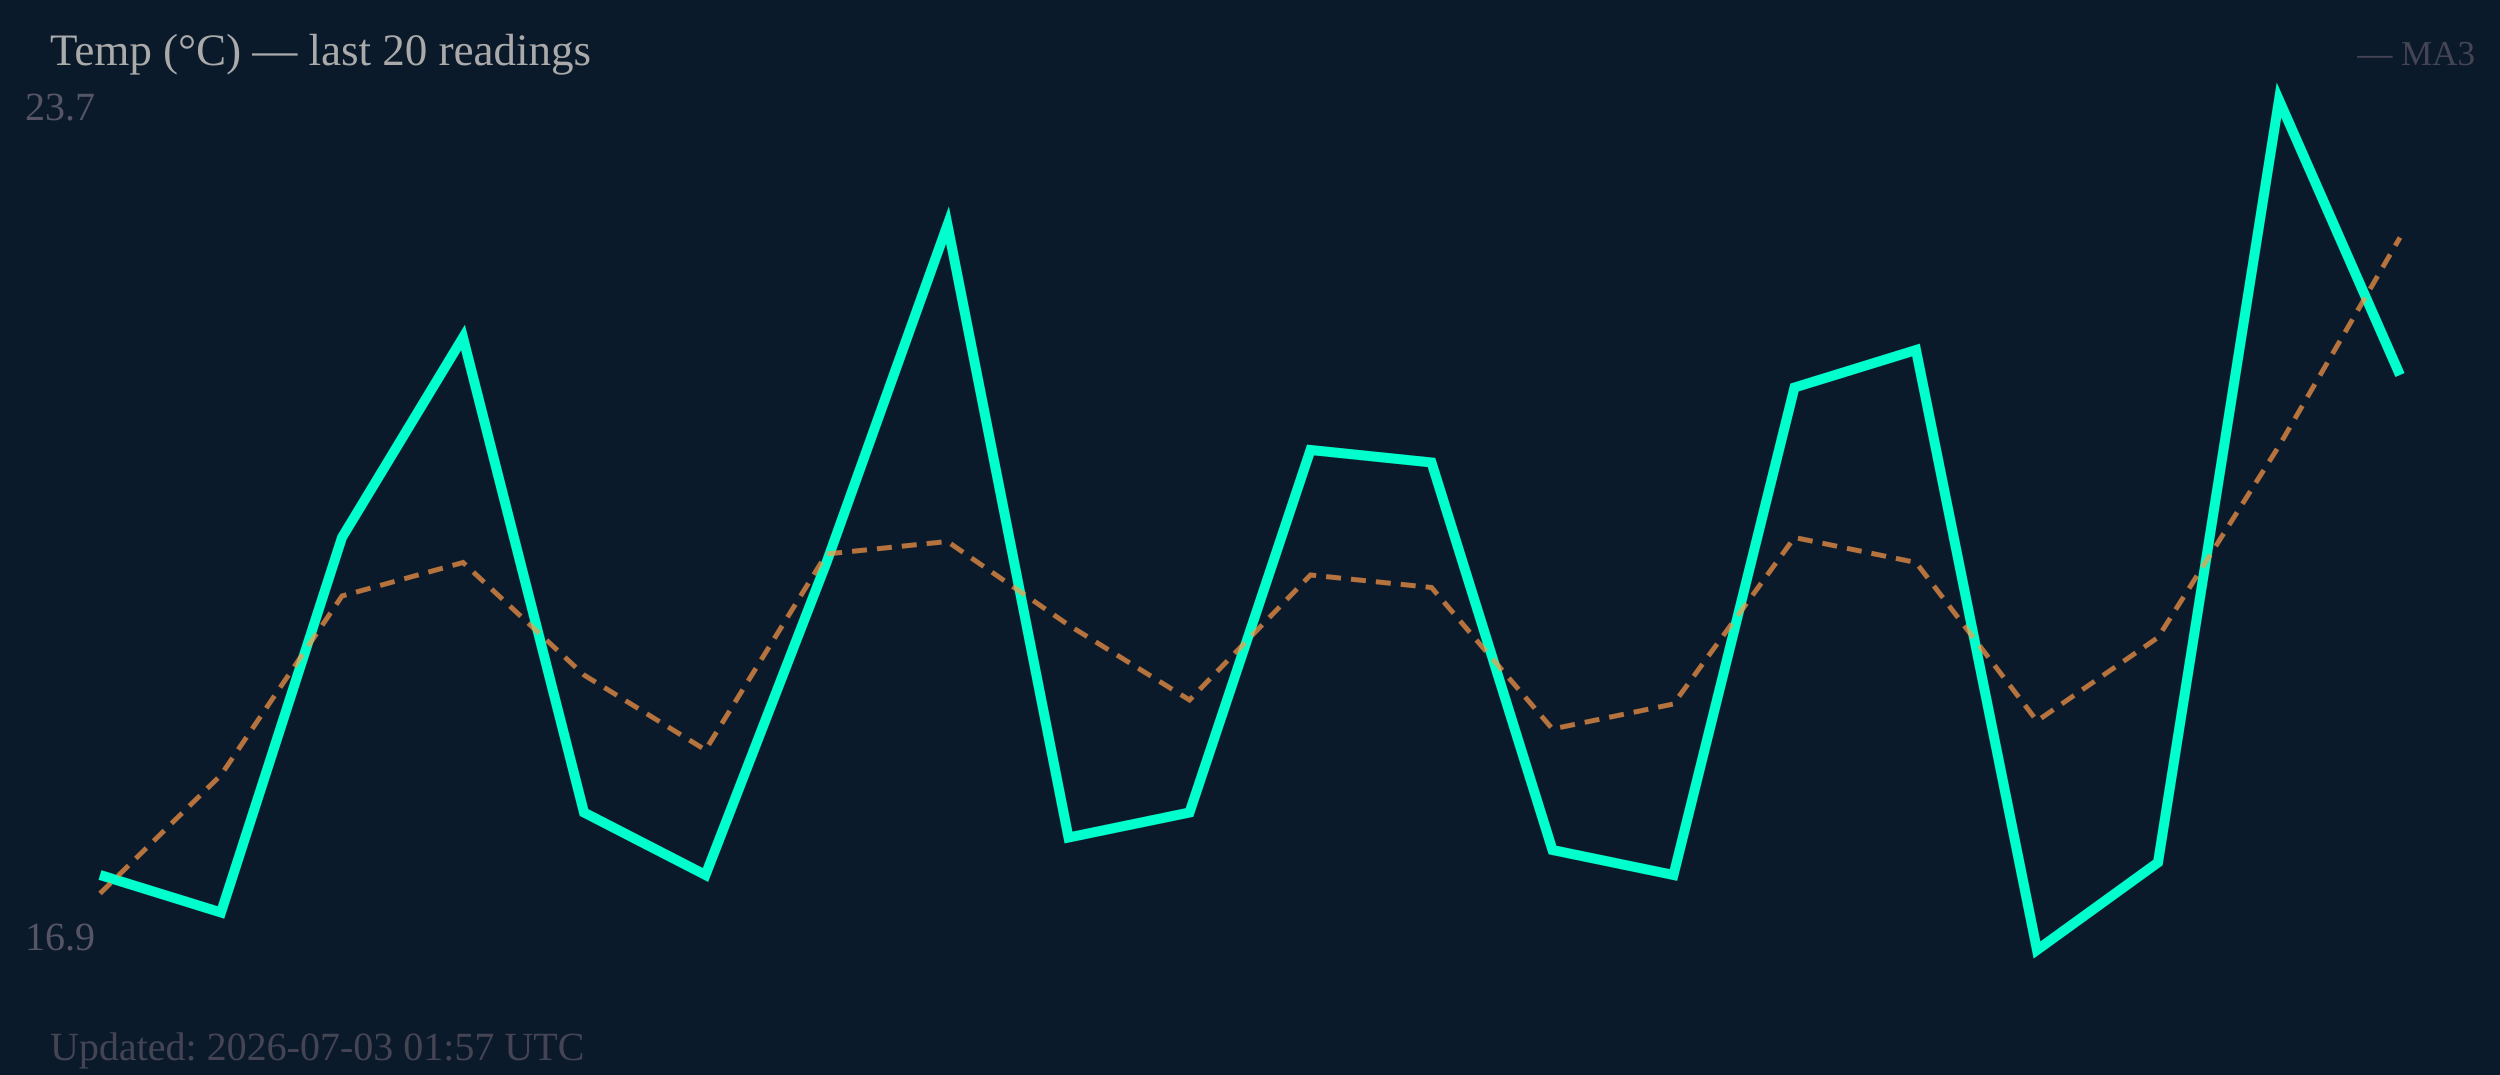
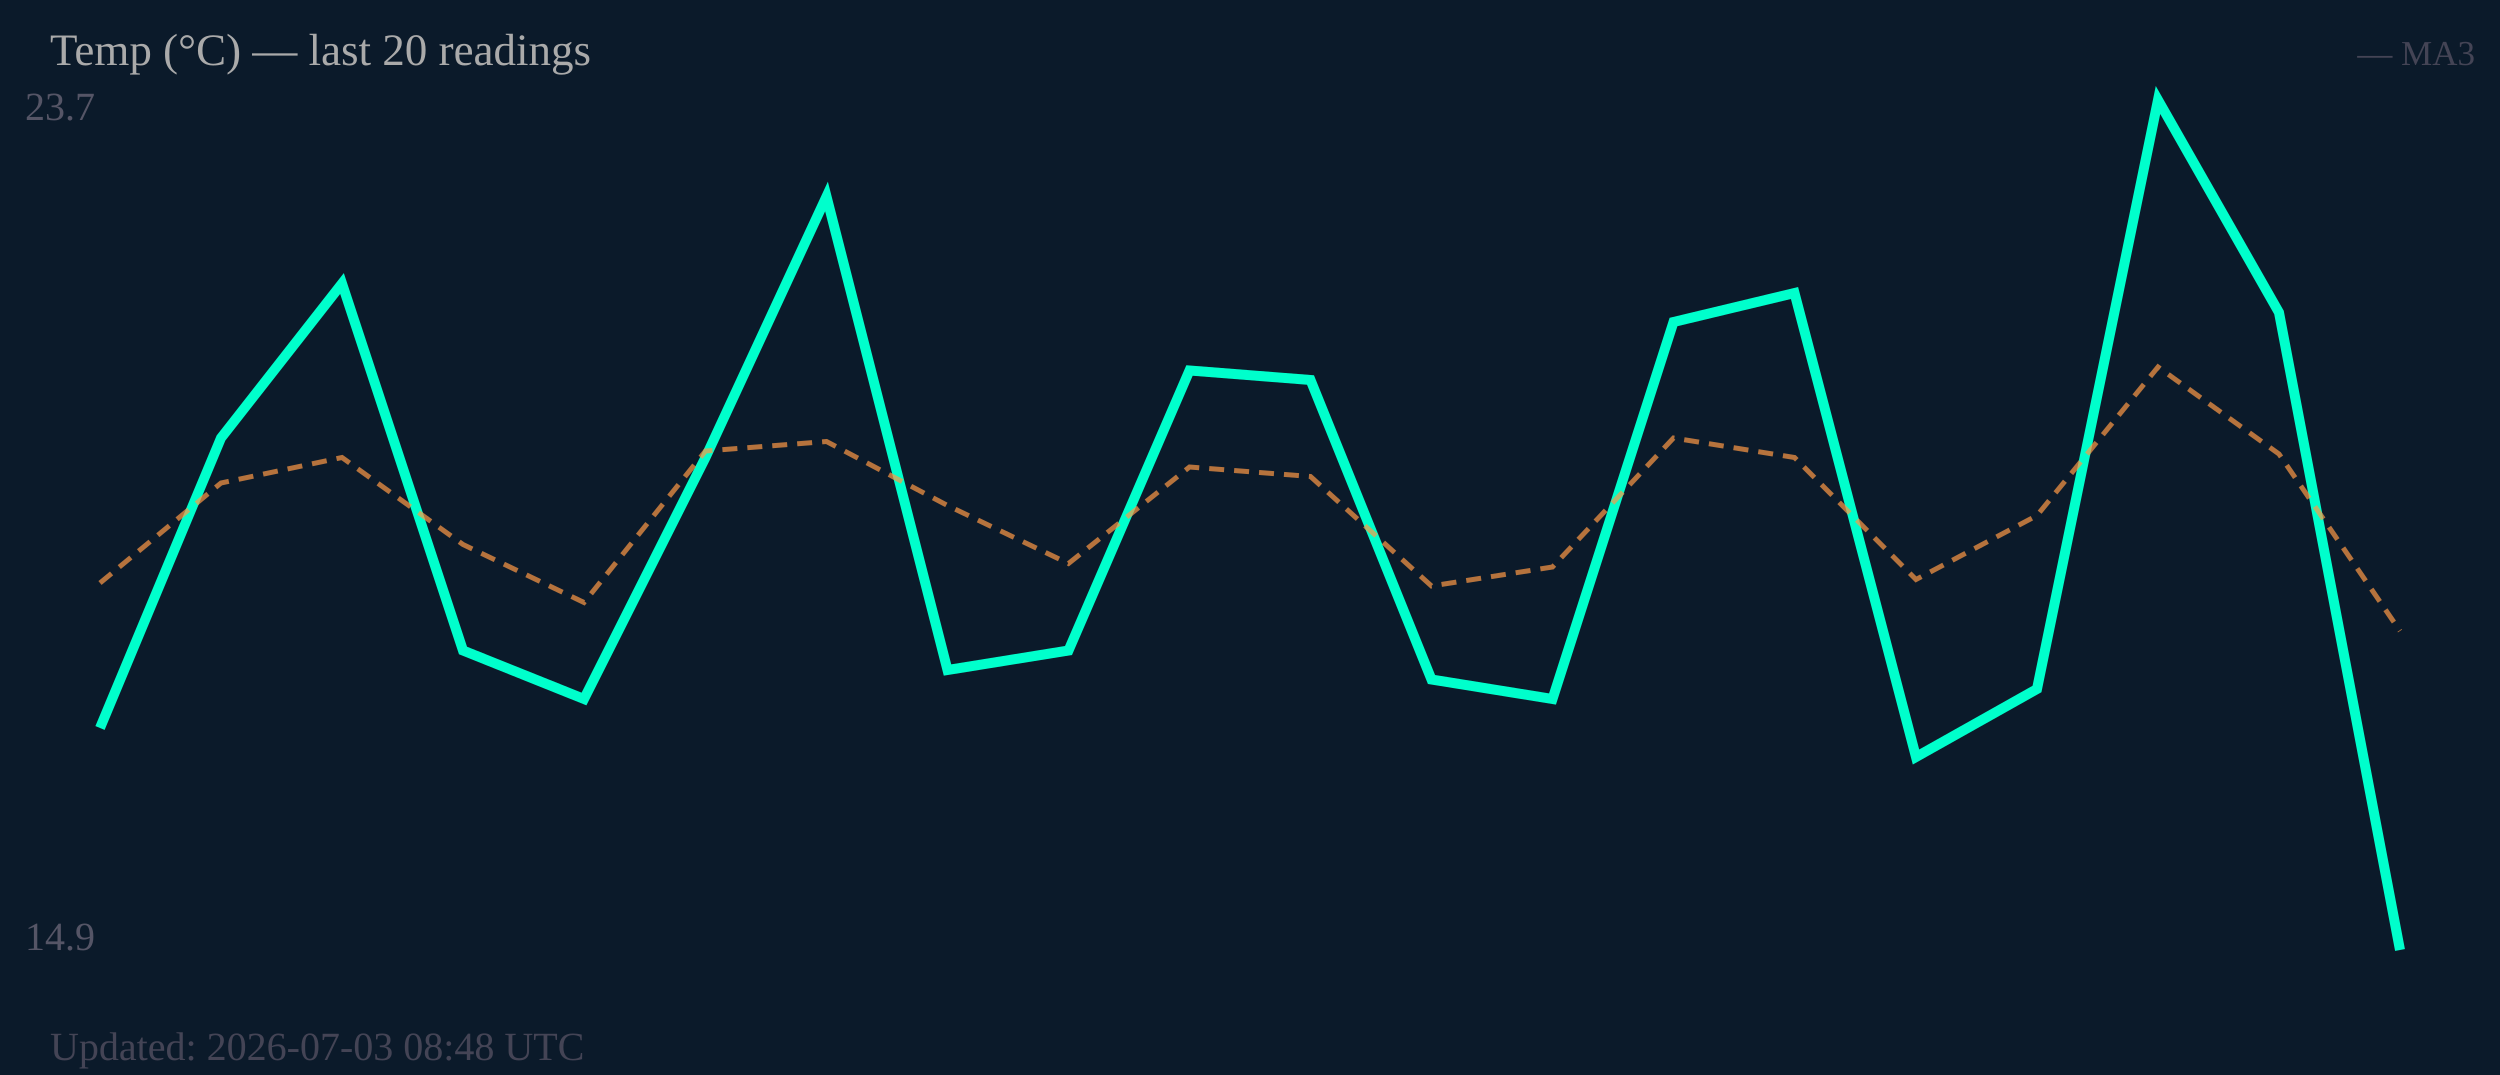
<svg xmlns="http://www.w3.org/2000/svg" width="500" height="215" viewBox="0 0 500 215">
  <rect width="500" height="215" fill="#0b1a2a" />
  <text x="5" y="24" font-size="8" fill="#556">23.7</text>
-   <text x="5" y="190" font-size="8" fill="#556">16.9</text>
-   <polyline fill="none" stroke="#00ffcc" stroke-width="2" points="20.0,175.0 44.2,182.5 68.4,107.5 92.6,67.5 116.8,162.5 141.1,175.0 165.3,112.5 189.5,45.0 213.7,167.5 237.9,162.5 262.1,90.0 286.3,92.5 310.5,170.0 334.7,175.0 358.9,77.5 383.2,70.0 407.4,190.0 431.6,172.5 455.8,20.0 480.0,75.0" />
-   <polyline fill="none" stroke="#ff9944" stroke-width="1" stroke-dasharray="3,2" opacity="0.7" points="20.0,178.7 44.2,155.0 68.4,119.2 92.6,112.5 116.8,135.0 141.1,150.0 165.3,110.8 189.5,108.3 213.7,125.0 237.9,140.0 262.1,115.0 286.3,117.5 310.5,145.8 334.7,140.8 358.9,107.5 383.2,112.5 407.4,144.2 431.6,127.5 455.8,89.2 480.0,47.5" />
+   <text x="5" y="190" font-size="8" fill="#556">14.9</text>
+   <polyline fill="none" stroke="#00ffcc" stroke-width="2" points="20.0,145.6 44.2,87.6 68.4,56.7 92.6,130.1 116.8,139.8 141.1,91.5 165.3,39.3 189.5,134.0 213.7,130.1 237.9,74.1 262.1,76.0 286.3,135.9 310.5,139.8 334.7,64.4 358.9,58.6 383.2,151.4 407.4,137.8 431.6,20.0 455.8,62.5 480.0,190.0" />
+   <polyline fill="none" stroke="#ff9944" stroke-width="1" stroke-dasharray="3,2" opacity="0.7" points="20.0,116.6 44.2,96.6 68.4,91.5 92.6,108.9 116.8,120.5 141.1,90.2 165.3,88.3 189.5,101.1 213.7,112.7 237.9,93.4 262.1,95.3 286.3,117.2 310.5,113.4 334.7,87.6 358.9,91.5 383.2,115.9 407.4,103.1 431.6,73.4 455.8,90.8 480.0,126.2" />
  <text x="10" y="13" font-size="9" fill="#aaa">Temp (°C) — last 20 readings</text>
  <text x="495" y="13" font-size="7" fill="#445" text-anchor="end">— MA3</text>
-   <text x="10" y="212" font-size="8" fill="#445">Updated: 2026-07-03 01:57 UTC</text>
+   <text x="10" y="212" font-size="8" fill="#445">Updated: 2026-07-03 08:48 UTC</text>
</svg>
